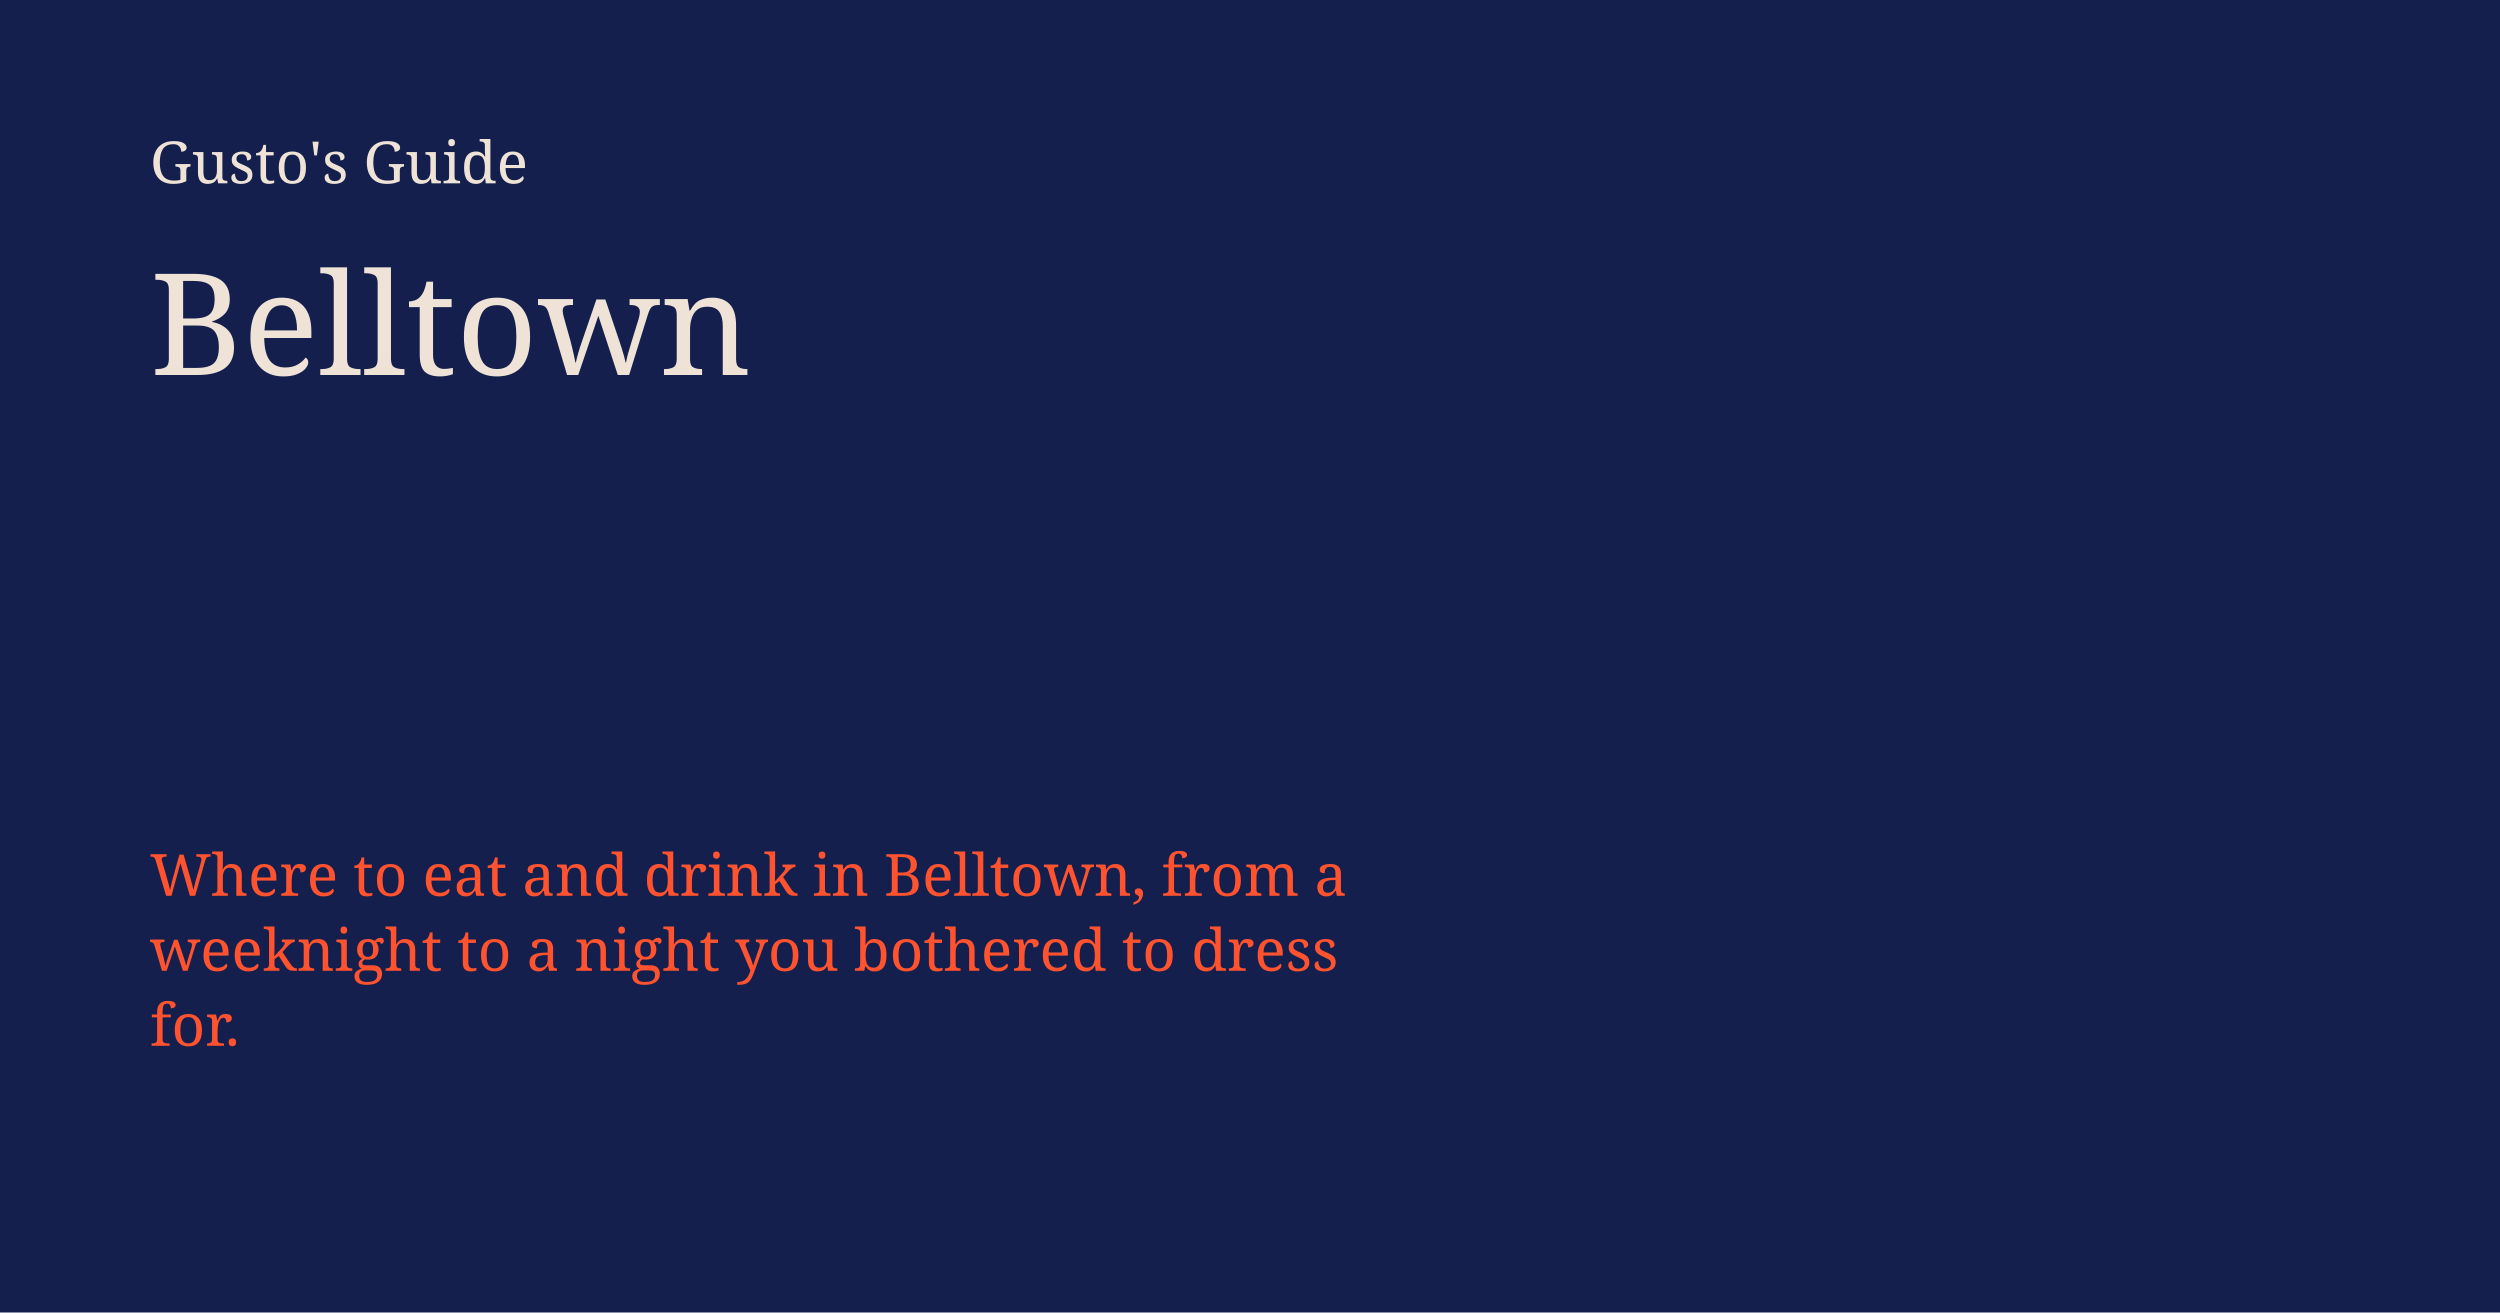
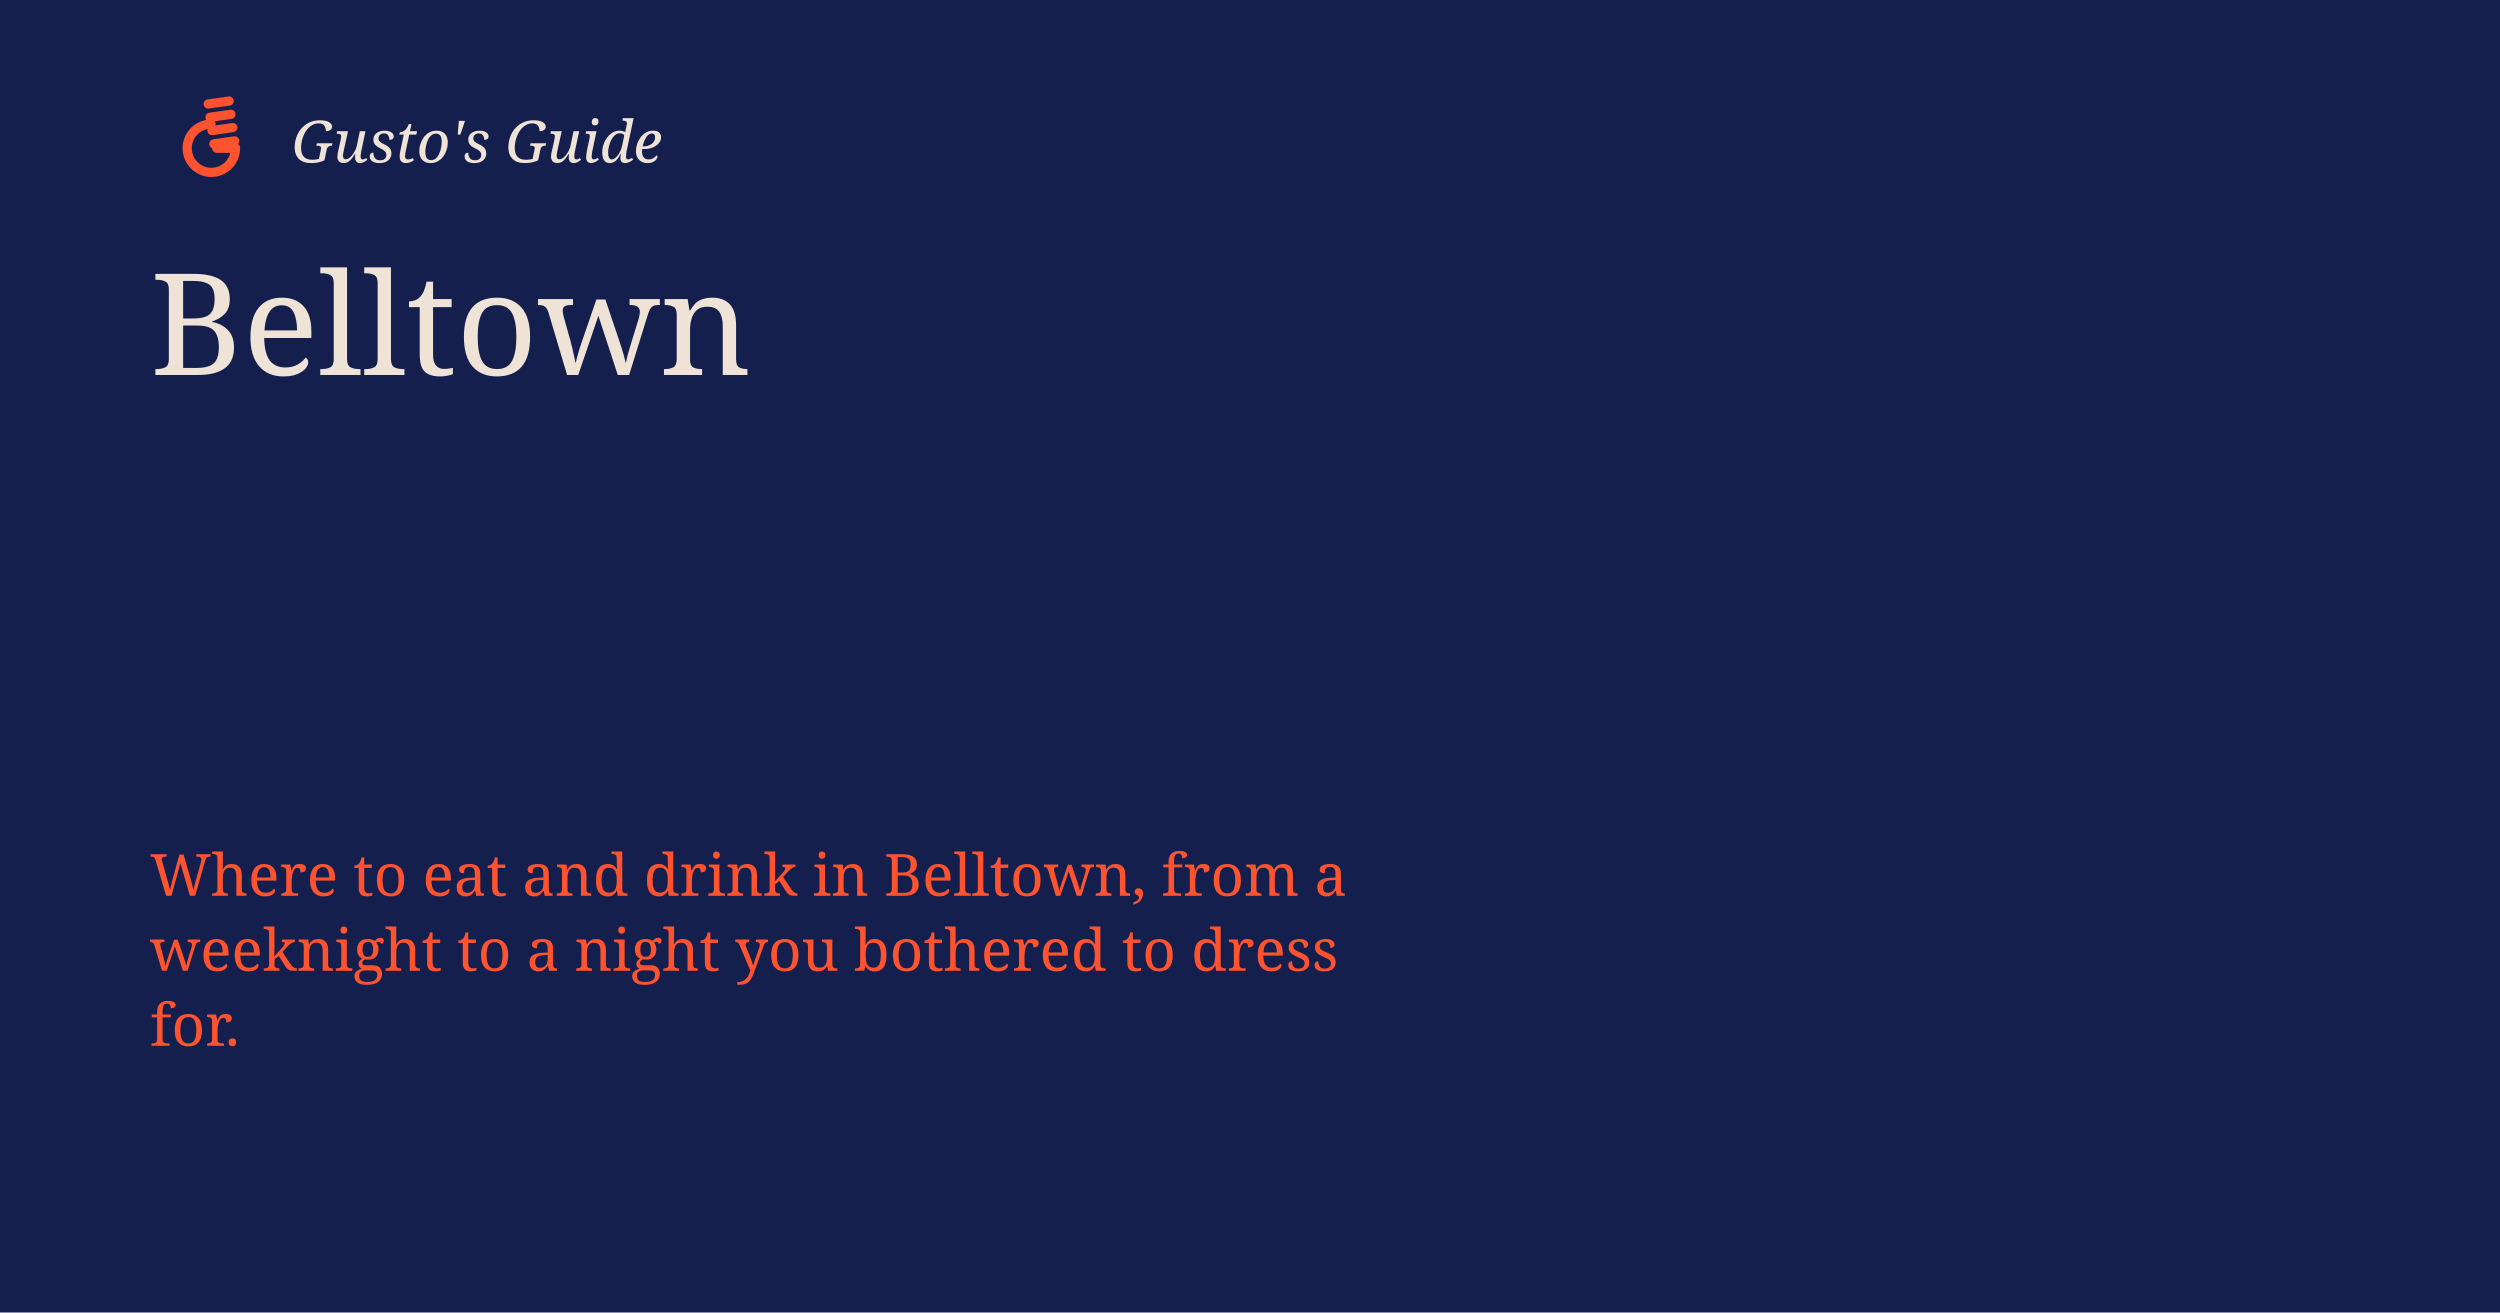
<svg xmlns="http://www.w3.org/2000/svg" width="1200" height="630" viewBox="0 0 1200 630">
  <rect width="1200" height="630" fill="#141F4D" />
-   <text x="72" y="88" fill="#EEE3D6" font-family="Georgia, serif" font-size="28">Gusto's Guide</text>
+   <g transform="translate(72 36) scale(0.92)">
+     <g transform="translate(9.6 -0.99)" fill="none" stroke="#FF5330" stroke-width="4.8" stroke-linecap="round" stroke-linejoin="round">
+       <path d="M 35 39.2 A 12.6 12.6 0 1 1 20.65 26.72 L 22.23 26.5" />
+       <path d="M 35 39.2 L 25.2 39.2" />
+       <path d="M 20.77 16.1 L 31.66 14.57 M 21.74 23.03 L 32.64 21.5 M 22.72 29.97 L 33.61 28.43 M 23.69 36.9 L 34.59 35.37" />
+     </g>
+   </g>
+   <text x="140" y="78" fill="#EEE3D6" font-family="Georgia, serif" font-size="28" font-style="italic">Gusto's Guide</text>
  <text x="72" y="180" fill="#EEE3D6" font-family="Georgia, serif" font-size="68">Belltown</text>
  <text x="72" y="430" fill="#FF5330" font-family="Georgia, serif" font-size="28">Where to eat and drink in Belltown, from a</text>
  <text x="72" y="466" fill="#FF5330" font-family="Georgia, serif" font-size="28">weeknight to a night you bothered to dress</text>
  <text x="72" y="502" fill="#FF5330" font-family="Georgia, serif" font-size="28">for.</text>
</svg>
